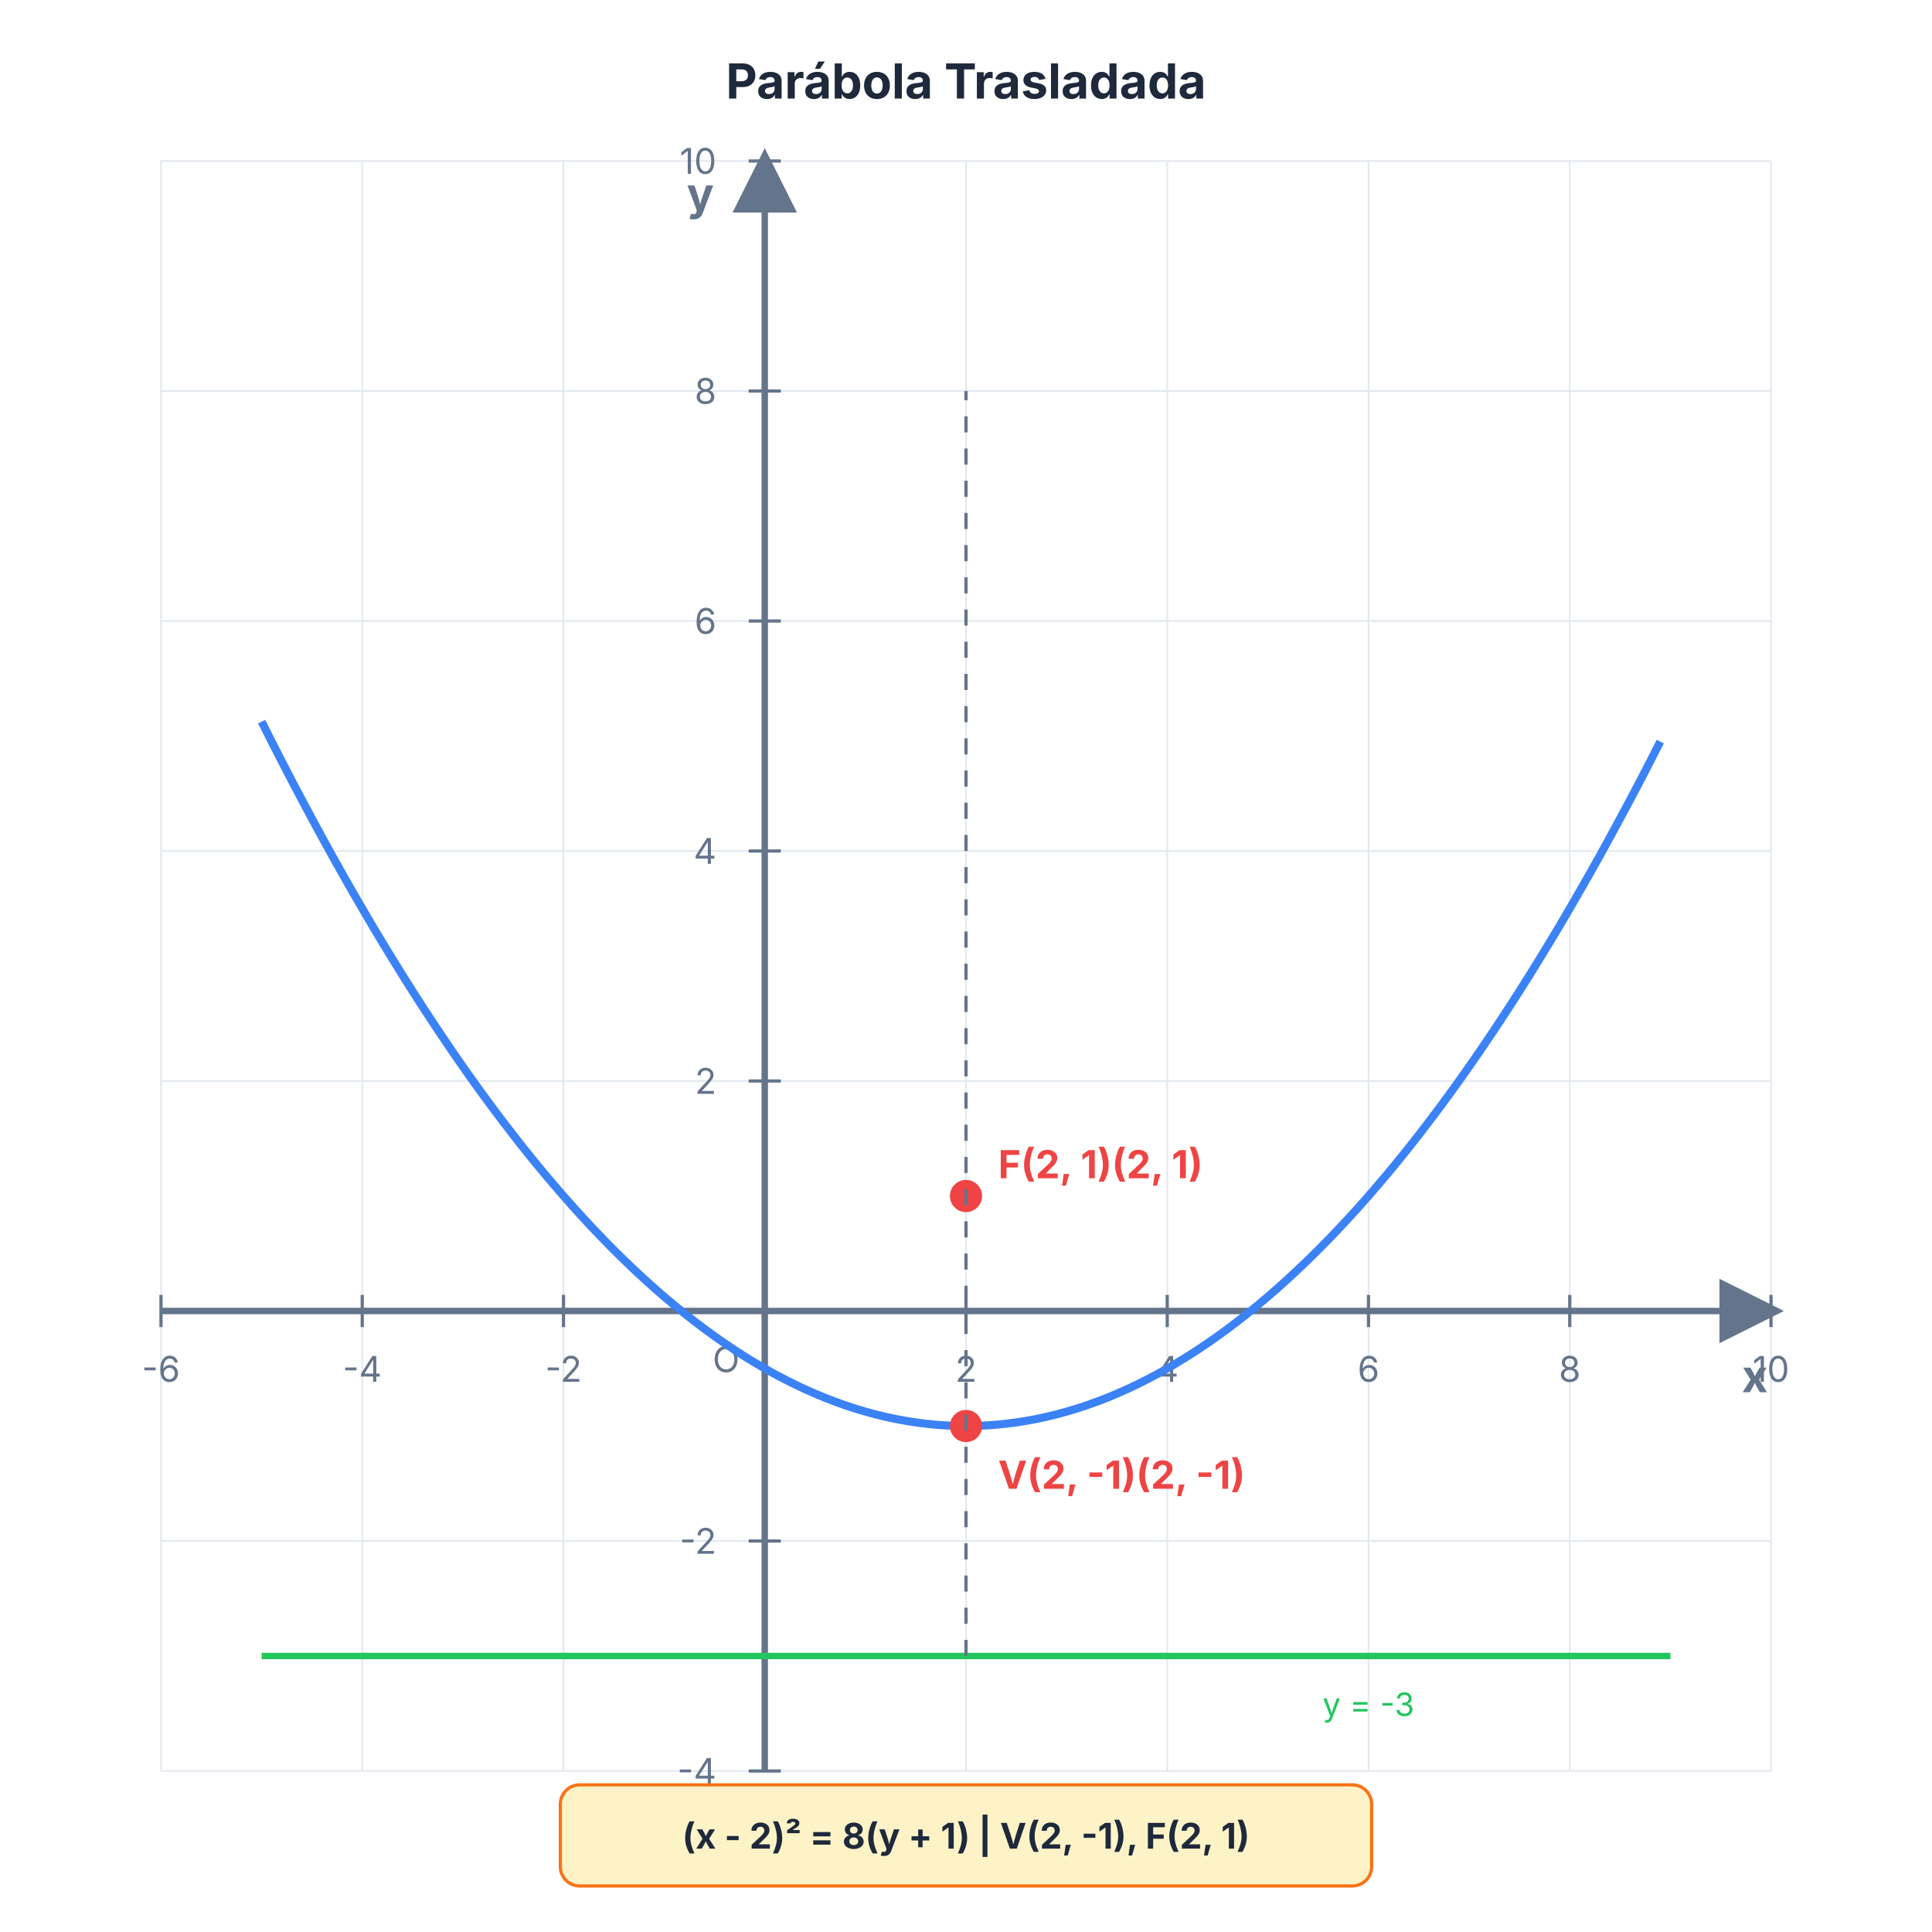
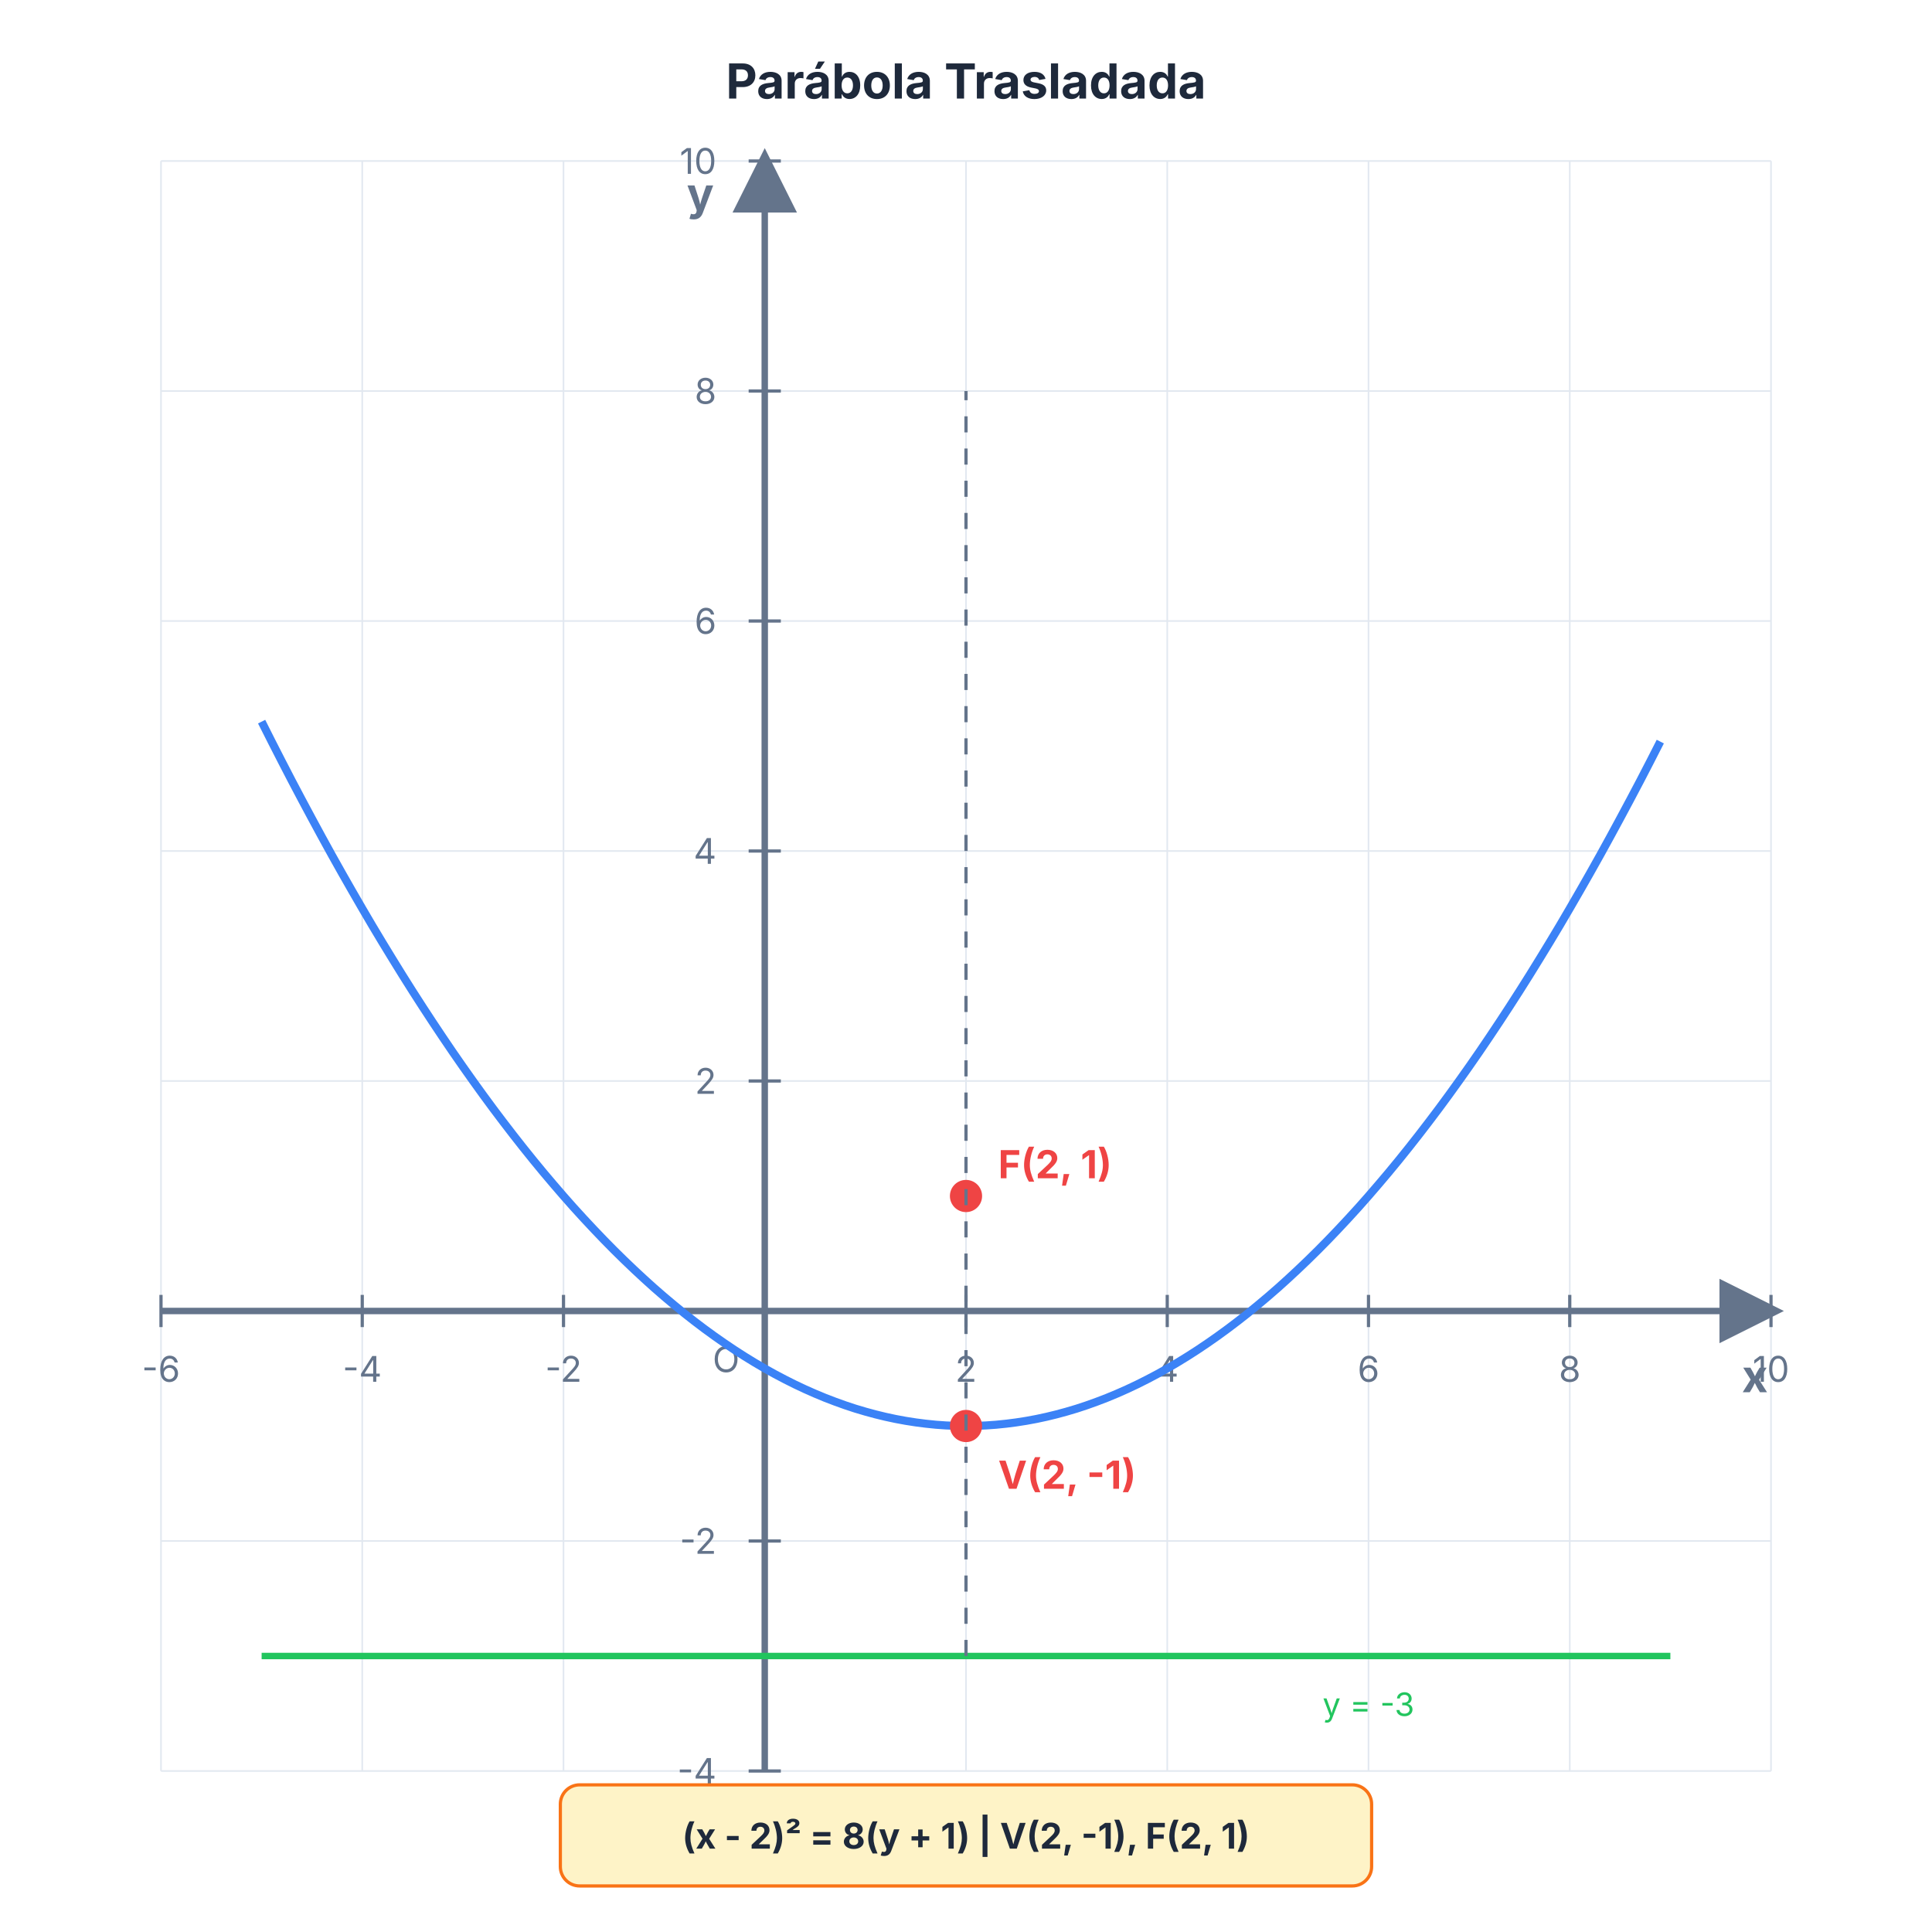
<svg xmlns="http://www.w3.org/2000/svg" viewBox="0 0 600 600">
  <defs>
    <marker id="arrow-64748b" markerWidth="10" markerHeight="10" refX="8" refY="5.0" orient="auto">
      <polygon points="0,0 10,5.0 0,10" fill="#64748b" />
    </marker>
  </defs>
  <rect x="0.00" y="0.00" width="600.00" height="600.00" fill="#ffffff" stroke="none" stroke-width="0" rx="0" />
  <text x="300.00" y="25.00" font-family="Inter, sans-serif" font-size="15" font-weight="bold" fill="#1e293b" text-anchor="middle" dominant-baseline="middle">Parábola Trasladada</text>
  <line x1="50.00" y1="550.00" x2="50.00" y2="50.00" stroke="#e2e8f0" stroke-width="0.5" />
  <line x1="112.50" y1="550.00" x2="112.50" y2="50.00" stroke="#e2e8f0" stroke-width="0.5" />
  <line x1="175.00" y1="550.00" x2="175.00" y2="50.00" stroke="#e2e8f0" stroke-width="0.5" />
  <line x1="300.00" y1="550.00" x2="300.00" y2="50.00" stroke="#e2e8f0" stroke-width="0.5" />
  <line x1="362.50" y1="550.00" x2="362.50" y2="50.00" stroke="#e2e8f0" stroke-width="0.5" />
  <line x1="425.00" y1="550.00" x2="425.00" y2="50.00" stroke="#e2e8f0" stroke-width="0.5" />
  <line x1="487.50" y1="550.00" x2="487.50" y2="50.00" stroke="#e2e8f0" stroke-width="0.5" />
  <line x1="550.00" y1="550.00" x2="550.00" y2="50.00" stroke="#e2e8f0" stroke-width="0.5" />
  <line x1="50.00" y1="550.00" x2="550.00" y2="550.00" stroke="#e2e8f0" stroke-width="0.5" />
  <line x1="50.00" y1="478.57" x2="550.00" y2="478.57" stroke="#e2e8f0" stroke-width="0.5" />
  <line x1="50.00" y1="335.71" x2="550.00" y2="335.71" stroke="#e2e8f0" stroke-width="0.5" />
  <line x1="50.00" y1="264.29" x2="550.00" y2="264.29" stroke="#e2e8f0" stroke-width="0.5" />
  <line x1="50.00" y1="192.86" x2="550.00" y2="192.86" stroke="#e2e8f0" stroke-width="0.5" />
  <line x1="50.00" y1="121.43" x2="550.00" y2="121.43" stroke="#e2e8f0" stroke-width="0.5" />
  <line x1="50.00" y1="50.00" x2="550.00" y2="50.00" stroke="#e2e8f0" stroke-width="0.5" />
  <line x1="50.00" y1="407.14" x2="550.00" y2="407.14" stroke="#64748b" stroke-width="2" marker-end="url(#arrow-64748b)" />
  <line x1="237.50" y1="550.00" x2="237.50" y2="50.00" stroke="#64748b" stroke-width="2" marker-end="url(#arrow-64748b)" />
  <text x="545.00" y="427.14" font-family="Inter, sans-serif" font-size="14" font-weight="bold" fill="#64748b" text-anchor="middle" dominant-baseline="middle">x</text>
  <text x="217.50" y="60.00" font-family="Inter, sans-serif" font-size="14" font-weight="bold" fill="#64748b" text-anchor="middle" dominant-baseline="middle">y</text>
  <line x1="50.00" y1="402.14" x2="50.00" y2="412.14" stroke="#64748b" stroke-width="1" />
  <text x="50.00" y="425.14" font-family="Inter, sans-serif" font-size="11" font-weight="normal" fill="#64748b" text-anchor="middle" dominant-baseline="middle">-6</text>
  <line x1="112.50" y1="402.14" x2="112.50" y2="412.14" stroke="#64748b" stroke-width="1" />
  <text x="112.50" y="425.14" font-family="Inter, sans-serif" font-size="11" font-weight="normal" fill="#64748b" text-anchor="middle" dominant-baseline="middle">-4</text>
  <line x1="175.00" y1="402.14" x2="175.00" y2="412.14" stroke="#64748b" stroke-width="1" />
  <text x="175.00" y="425.14" font-family="Inter, sans-serif" font-size="11" font-weight="normal" fill="#64748b" text-anchor="middle" dominant-baseline="middle">-2</text>
  <line x1="300.00" y1="402.14" x2="300.00" y2="412.14" stroke="#64748b" stroke-width="1" />
  <text x="300.00" y="425.14" font-family="Inter, sans-serif" font-size="11" font-weight="normal" fill="#64748b" text-anchor="middle" dominant-baseline="middle">2</text>
  <line x1="362.50" y1="402.14" x2="362.50" y2="412.14" stroke="#64748b" stroke-width="1" />
  <text x="362.50" y="425.14" font-family="Inter, sans-serif" font-size="11" font-weight="normal" fill="#64748b" text-anchor="middle" dominant-baseline="middle">4</text>
  <line x1="425.00" y1="402.14" x2="425.00" y2="412.14" stroke="#64748b" stroke-width="1" />
  <text x="425.00" y="425.14" font-family="Inter, sans-serif" font-size="11" font-weight="normal" fill="#64748b" text-anchor="middle" dominant-baseline="middle">6</text>
  <line x1="487.50" y1="402.14" x2="487.50" y2="412.14" stroke="#64748b" stroke-width="1" />
  <text x="487.50" y="425.14" font-family="Inter, sans-serif" font-size="11" font-weight="normal" fill="#64748b" text-anchor="middle" dominant-baseline="middle">8</text>
  <line x1="550.00" y1="402.14" x2="550.00" y2="412.14" stroke="#64748b" stroke-width="1" />
  <text x="550.00" y="425.14" font-family="Inter, sans-serif" font-size="11" font-weight="normal" fill="#64748b" text-anchor="middle" dominant-baseline="middle">10</text>
  <line x1="232.50" y1="550.00" x2="242.50" y2="550.00" stroke="#64748b" stroke-width="1" />
  <text x="222.50" y="550.00" font-family="Inter, sans-serif" font-size="11" font-weight="normal" fill="#64748b" text-anchor="end" dominant-baseline="middle">-4</text>
  <line x1="232.50" y1="478.57" x2="242.50" y2="478.57" stroke="#64748b" stroke-width="1" />
  <text x="222.50" y="478.57" font-family="Inter, sans-serif" font-size="11" font-weight="normal" fill="#64748b" text-anchor="end" dominant-baseline="middle">-2</text>
  <line x1="232.50" y1="335.71" x2="242.50" y2="335.71" stroke="#64748b" stroke-width="1" />
  <text x="222.50" y="335.71" font-family="Inter, sans-serif" font-size="11" font-weight="normal" fill="#64748b" text-anchor="end" dominant-baseline="middle">2</text>
  <line x1="232.50" y1="264.29" x2="242.50" y2="264.29" stroke="#64748b" stroke-width="1" />
  <text x="222.50" y="264.29" font-family="Inter, sans-serif" font-size="11" font-weight="normal" fill="#64748b" text-anchor="end" dominant-baseline="middle">4</text>
  <line x1="232.50" y1="192.86" x2="242.50" y2="192.86" stroke="#64748b" stroke-width="1" />
  <text x="222.50" y="192.86" font-family="Inter, sans-serif" font-size="11" font-weight="normal" fill="#64748b" text-anchor="end" dominant-baseline="middle">6</text>
  <line x1="232.50" y1="121.43" x2="242.50" y2="121.43" stroke="#64748b" stroke-width="1" />
  <text x="222.50" y="121.43" font-family="Inter, sans-serif" font-size="11" font-weight="normal" fill="#64748b" text-anchor="end" dominant-baseline="middle">8</text>
  <line x1="232.50" y1="50.00" x2="242.50" y2="50.00" stroke="#64748b" stroke-width="1" />
  <text x="222.50" y="50.00" font-family="Inter, sans-serif" font-size="11" font-weight="normal" fill="#64748b" text-anchor="end" dominant-baseline="middle">10</text>
  <text x="225.50" y="422.14" font-family="Inter, sans-serif" font-size="11" font-weight="normal" fill="#64748b" text-anchor="middle" dominant-baseline="middle">O</text>
  <polyline points="81.25,224.11 84.37,230.31 87.50,236.43 90.62,242.46 93.75,248.39 96.88,254.24 100.00,260.00 103.12,265.67 106.25,271.25 109.38,276.74 112.50,282.14 115.62,287.46 118.75,292.68 121.88,297.81 125.00,302.86 128.12,307.81 131.25,312.68 134.38,317.46 137.50,322.14 140.62,326.74 143.75,331.25 146.88,335.67 150.00,340.00 153.12,344.24 156.25,348.39 159.38,352.46 162.50,356.43 165.62,360.31 168.75,364.11 171.88,367.81 175.00,371.43 178.12,374.96 181.25,378.39 184.38,381.74 187.50,385.00 190.62,388.17 193.75,391.25 196.88,394.24 200.00,397.14 203.12,399.96 206.25,402.68 209.38,405.31 212.50,407.86 215.62,410.31 218.75,412.68 221.88,414.96 225.00,417.14 228.12,419.24 231.25,421.25 234.38,423.17 237.50,425.00 240.62,426.74 243.75,428.39 246.88,429.96 250.00,431.43 253.12,432.81 256.25,434.11 259.38,435.31 262.50,436.43 265.62,437.46 268.75,438.39 271.88,439.24 275.00,440.00 278.12,440.67 281.25,441.25 284.38,441.74 287.50,442.14 290.62,442.46 293.75,442.68 296.88,442.81 300.00,442.86 303.12,442.81 306.25,442.68 309.38,442.46 312.50,442.14 315.62,441.74 318.75,441.25 321.88,440.67 325.00,440.00 328.12,439.24 331.25,438.39 334.38,437.46 337.50,436.43 340.62,435.31 343.75,434.11 346.88,432.81 350.00,431.43 353.12,429.96 356.25,428.39 359.38,426.74 362.50,425.00 365.62,423.17 368.75,421.25 371.88,419.24 375.00,417.14 378.12,414.96 381.25,412.68 384.38,410.31 387.50,407.86 390.62,405.31 393.75,402.68 396.88,399.96 400.00,397.14 403.12,394.24 406.25,391.25 409.38,388.17 412.50,385.00 415.62,381.74 418.75,378.39 421.88,374.96 425.00,371.43 428.12,367.81 431.25,364.11 434.38,360.31 437.50,356.43 440.62,352.46 443.75,348.39 446.88,344.24 450.00,340.00 453.12,335.67 456.25,331.25 459.38,326.74 462.50,322.14 465.62,317.46 468.75,312.68 471.88,307.81 475.00,302.86 478.12,297.81 481.25,292.68 484.38,287.46 487.50,282.14 490.62,276.74 493.75,271.25 496.88,265.67 500.00,260.00 503.12,254.24 506.25,248.39 509.38,242.46 512.50,236.43 515.62,230.31" fill="none" stroke="#3b82f6" stroke-width="2.5" />
  <circle cx="300.00" cy="442.86" r="5" fill="#ef4444" />
-   <text x="310.00" y="457.86" font-family="Inter, sans-serif" font-size="12" font-weight="bold" fill="#ef4444" text-anchor="start" dominant-baseline="middle">V(2, -1)(2, -1)</text>
+   <text x="310.00" y="457.86" font-family="Inter, sans-serif" font-size="12" font-weight="bold" fill="#ef4444" text-anchor="start" dominant-baseline="middle">V(2, -1)</text>
  <circle cx="300.00" cy="371.43" r="5" fill="#ef4444" />
-   <text x="310.00" y="361.43" font-family="Inter, sans-serif" font-size="12" font-weight="bold" fill="#ef4444" text-anchor="start" dominant-baseline="middle">F(2, 1)(2, 1)</text>
+   <text x="310.00" y="361.43" font-family="Inter, sans-serif" font-size="12" font-weight="bold" fill="#ef4444" text-anchor="start" dominant-baseline="middle">F(2, 1)</text>
  <line x1="81.25" y1="514.29" x2="518.75" y2="514.29" stroke="#22c55e" stroke-width="2" />
  <text x="425.00" y="529.29" font-family="Inter, sans-serif" font-size="10" font-weight="normal" fill="#22c55e" text-anchor="middle" dominant-baseline="middle">y = -3</text>
  <line x1="300.00" y1="514.29" x2="300.00" y2="121.43" stroke="#64748b" stroke-width="1" stroke-dasharray="5,5" />
  <rect x="174.02" y="554.30" width="251.95" height="31.40" fill="#fef3c7" stroke="#f97316" stroke-width="1" rx="6" />
  <text x="300.00" y="570.00" font-family="Inter, sans-serif" font-size="11" font-weight="bold" fill="#1e293b" text-anchor="middle" dominant-baseline="middle">(x - 2)² = 8(y + 1) | V(2, -1), F(2, 1)</text>
</svg>
